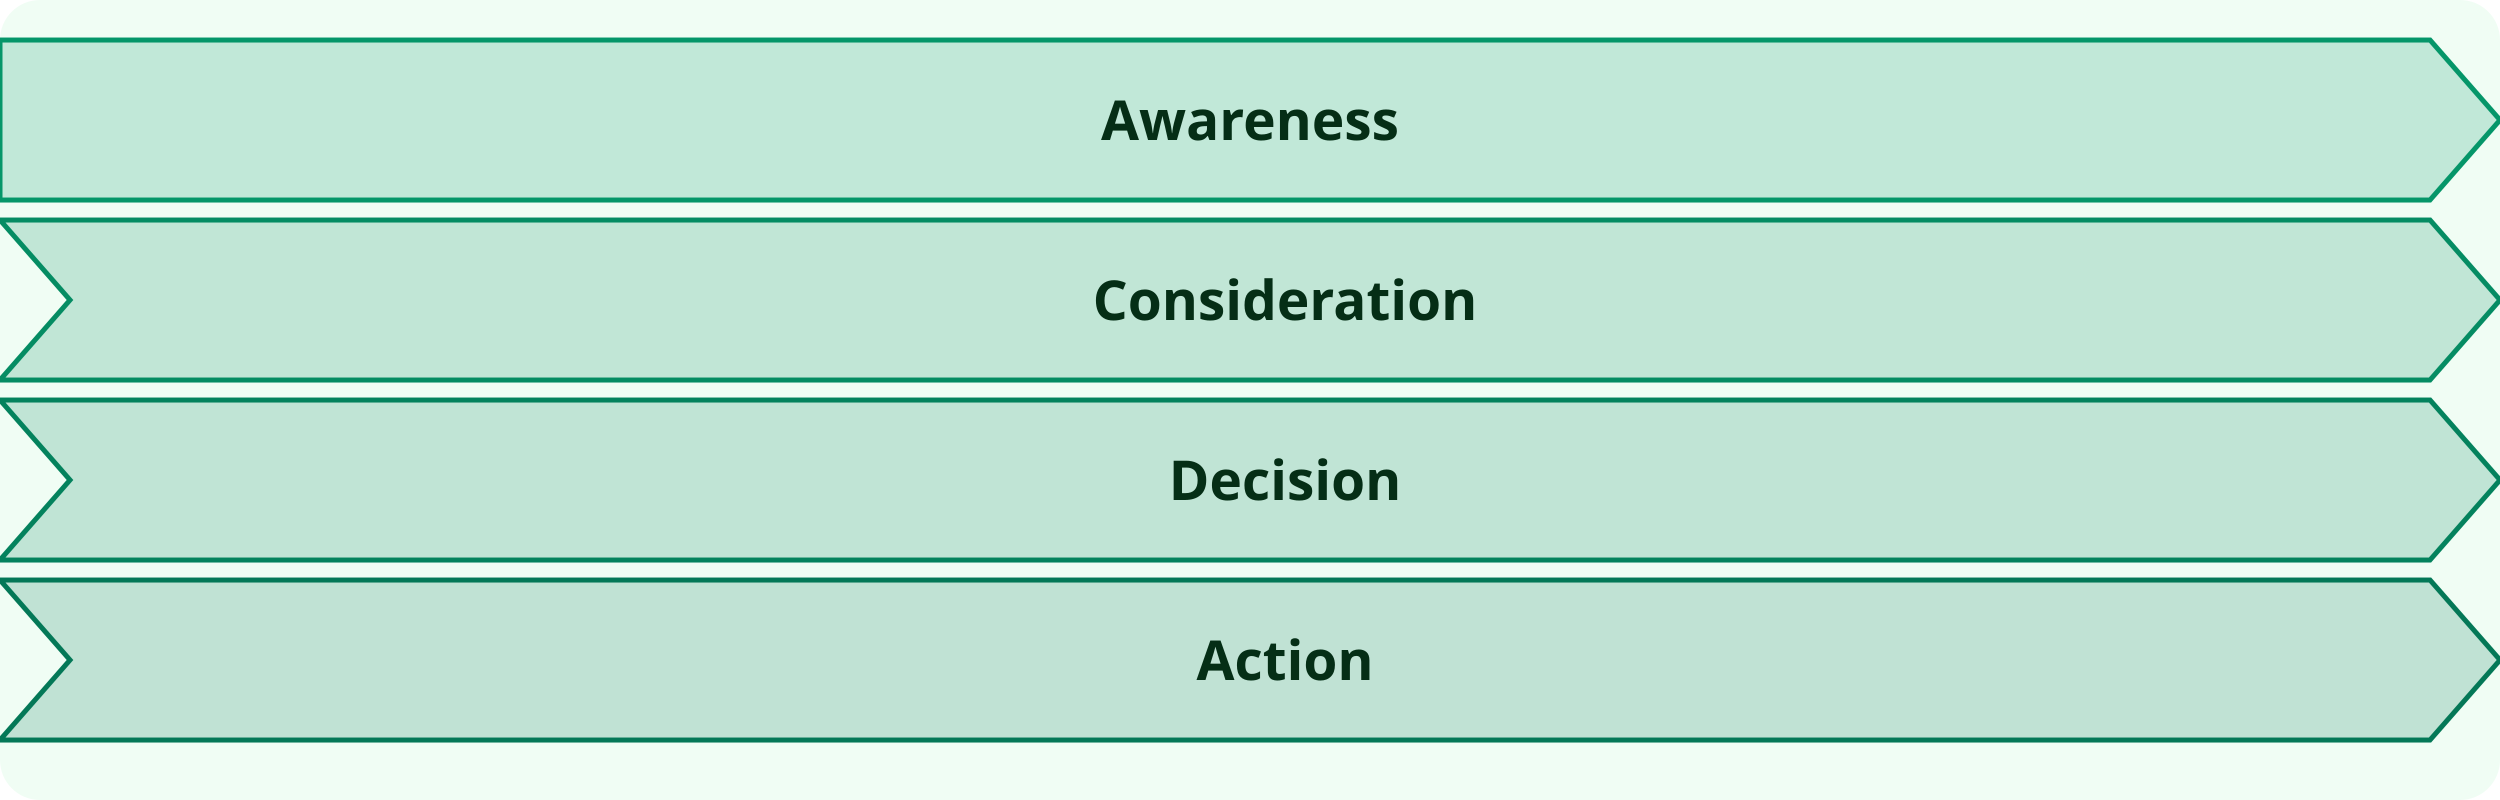
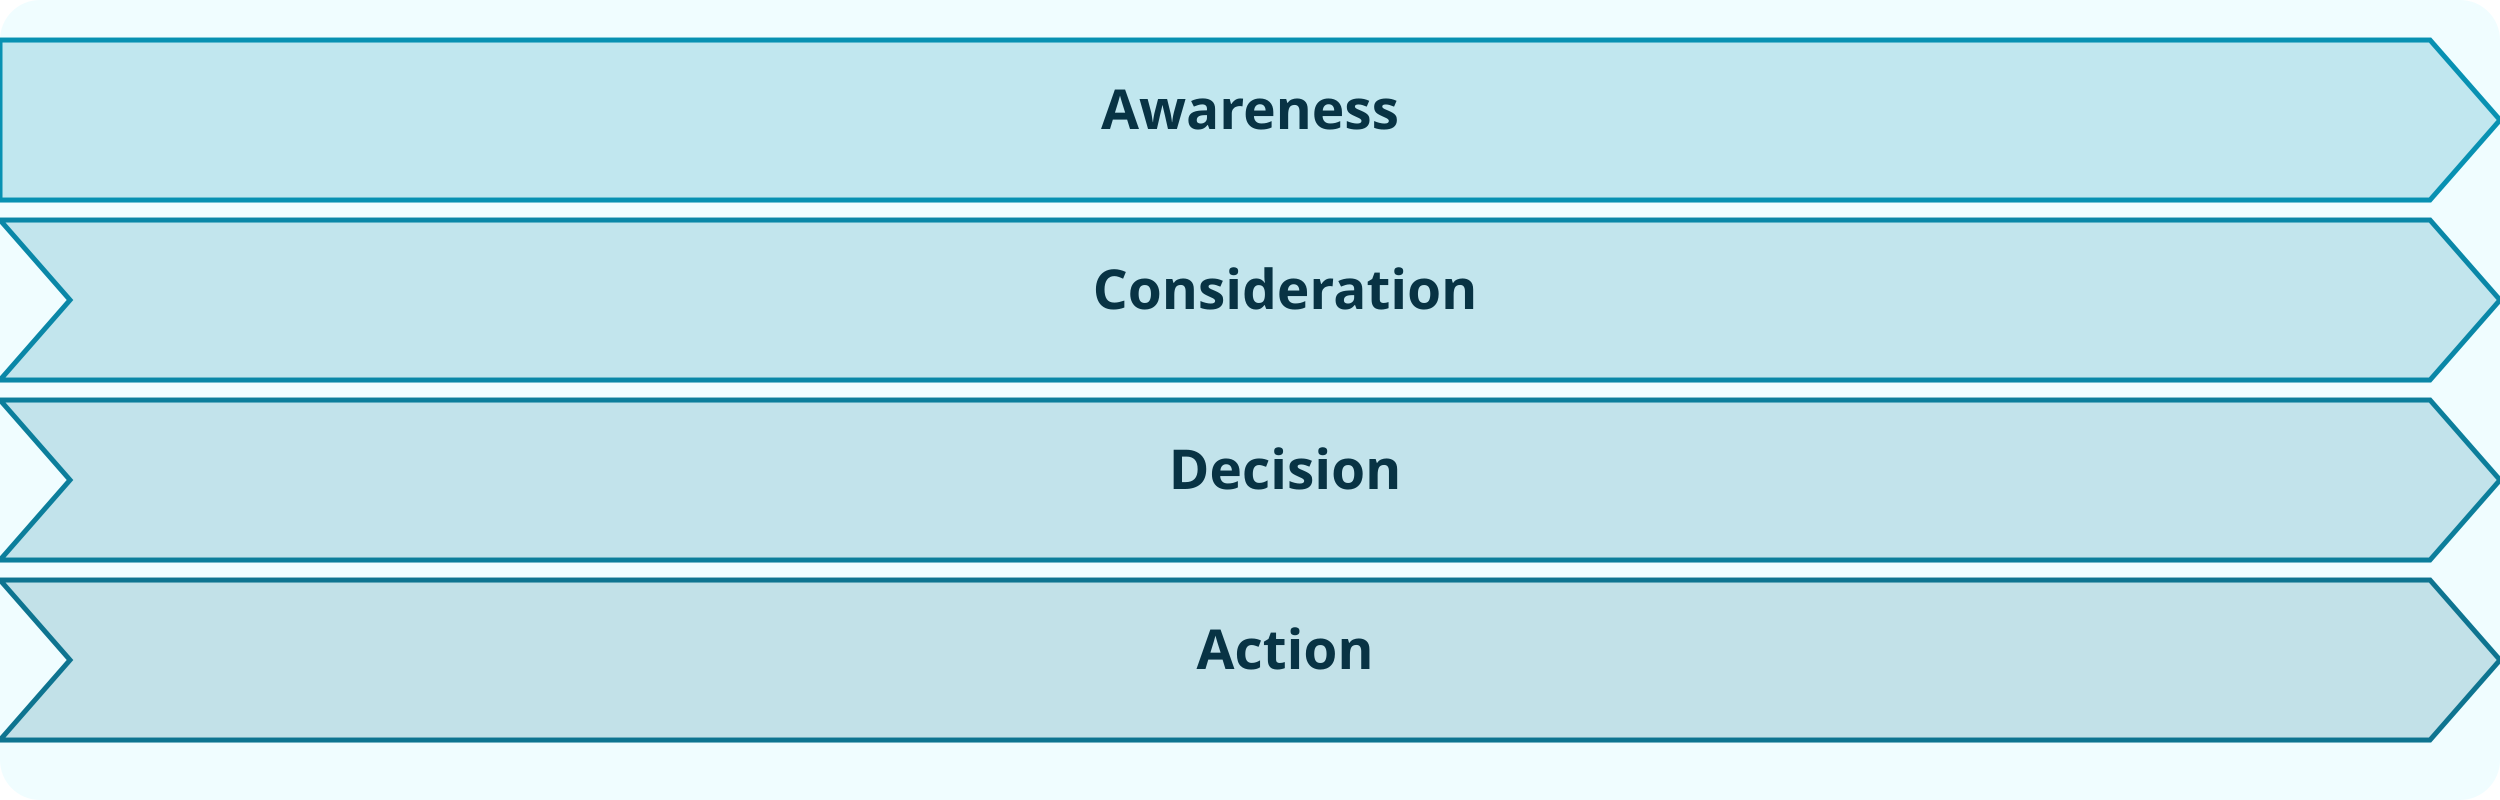
<svg xmlns="http://www.w3.org/2000/svg" data-mdart-scope="mdart-s1542i0w" viewBox="0 0 500 160" style="width:100%;height:auto">
-   <rect width="500" height="160" fill="#f0fdf4" rx="8" />
+   <rect width="500" height="160" fill="#f0fdff" rx="8" />
  <style>@keyframes mdart-s1542i0w-mdart-enter{from{opacity:0}to{opacity:1}}@keyframes mdart-s1542i0w-mdart-bar-grow{from{transform:matrix(0,0,0,1,0,0)}to{transform:matrix(1,0,0,1,0,0)}}@keyframes mdart-s1542i0w-mdart-stroke-grow{from{stroke-dashoffset:1}to{stroke-dashoffset:0}}@keyframes mdart-s1542i0w-mdart-marker-pop{from{opacity:0}to{opacity:1}}@keyframes mdart-s1542i0w-mdart-loop{0%,100%{transform:scale(1.03)}18.1%{transform:scale(1)}94.4%{transform:scale(1)}}@keyframes mdart-s1542i0w-mdart-bright-loop{0%,100%{filter:brightness(1.4) saturate(1.25) drop-shadow(0 0 6px rgba(255,255,255,.4))}18.1%{filter:brightness(1) saturate(1)}94.4%{filter:brightness(1) saturate(1)}}[data-mdart-scope="mdart-s1542i0w"] .mdart-n0{transform-box:fill-box;transform-origin:50% 50%;animation:mdart-s1542i0w-mdart-loop 9000ms ease-in-out 3876ms infinite,mdart-s1542i0w-mdart-enter 576ms ease-out 0ms 1 both}[data-mdart-scope="mdart-s1542i0w"] .mdart-n0 rect:not(.mdart-no-glow),[data-mdart-scope="mdart-s1542i0w"] .mdart-n0 circle:not(.mdart-no-glow),[data-mdart-scope="mdart-s1542i0w"] .mdart-n0 polygon:not(.mdart-no-glow),[data-mdart-scope="mdart-s1542i0w"] .mdart-n0 ellipse:not(.mdart-no-glow){animation:mdart-s1542i0w-mdart-bright-loop 9000ms ease-in-out 3876ms infinite}[data-mdart-scope="mdart-s1542i0w"] .mdart-n0 .mdart-glow-text{animation:mdart-s1542i0w-mdart-bright-loop 9000ms ease-in-out 3876ms infinite}[data-mdart-scope="mdart-s1542i0w"] .mdart-n0 .mdart-glow-stroke{animation:mdart-s1542i0w-mdart-bright-loop 9000ms ease-in-out 3876ms infinite}[data-mdart-scope="mdart-s1542i0w"] .mdart-n0 .mdart-bar-grow{transform-box:fill-box;transform-origin:left center;animation:mdart-s1542i0w-mdart-bar-grow 900ms ease-out 432ms 1 both}[data-mdart-scope="mdart-s1542i0w"] .mdart-n0 .mdart-stroke-grow{stroke-dasharray:1;stroke-dashoffset:1;animation:mdart-s1542i0w-mdart-stroke-grow 900ms ease-out 432ms 1 both}[data-mdart-scope="mdart-s1542i0w"] .mdart-n0 .mdart-marker-pop{opacity:0;animation:mdart-s1542i0w-mdart-marker-pop 180ms ease-out 1332ms 1 both}[data-mdart-scope="mdart-s1542i0w"] .mdart-arr-n0{animation:mdart-s1542i0w-mdart-enter 576ms ease-out 0ms 1 both}[data-mdart-scope="mdart-s1542i0w"] .mdart-n1{transform-box:fill-box;transform-origin:50% 50%;animation:mdart-s1542i0w-mdart-loop 9000ms ease-in-out 5676ms infinite,mdart-s1542i0w-mdart-enter 576ms ease-out 800ms 1 both}[data-mdart-scope="mdart-s1542i0w"] .mdart-n1 rect:not(.mdart-no-glow),[data-mdart-scope="mdart-s1542i0w"] .mdart-n1 circle:not(.mdart-no-glow),[data-mdart-scope="mdart-s1542i0w"] .mdart-n1 polygon:not(.mdart-no-glow),[data-mdart-scope="mdart-s1542i0w"] .mdart-n1 ellipse:not(.mdart-no-glow){animation:mdart-s1542i0w-mdart-bright-loop 9000ms ease-in-out 5676ms infinite}[data-mdart-scope="mdart-s1542i0w"] .mdart-n1 .mdart-glow-text{animation:mdart-s1542i0w-mdart-bright-loop 9000ms ease-in-out 5676ms infinite}[data-mdart-scope="mdart-s1542i0w"] .mdart-n1 .mdart-glow-stroke{animation:mdart-s1542i0w-mdart-bright-loop 9000ms ease-in-out 5676ms infinite}[data-mdart-scope="mdart-s1542i0w"] .mdart-n1 .mdart-bar-grow{transform-box:fill-box;transform-origin:left center;animation:mdart-s1542i0w-mdart-bar-grow 900ms ease-out 1232ms 1 both}[data-mdart-scope="mdart-s1542i0w"] .mdart-n1 .mdart-stroke-grow{stroke-dasharray:1;stroke-dashoffset:1;animation:mdart-s1542i0w-mdart-stroke-grow 900ms ease-out 1232ms 1 both}[data-mdart-scope="mdart-s1542i0w"] .mdart-n1 .mdart-marker-pop{opacity:0;animation:mdart-s1542i0w-mdart-marker-pop 180ms ease-out 2132ms 1 both}[data-mdart-scope="mdart-s1542i0w"] .mdart-arr-n1{animation:mdart-s1542i0w-mdart-enter 576ms ease-out 800ms 1 both}[data-mdart-scope="mdart-s1542i0w"] .mdart-n2{transform-box:fill-box;transform-origin:50% 50%;animation:mdart-s1542i0w-mdart-loop 9000ms ease-in-out 7476ms infinite,mdart-s1542i0w-mdart-enter 576ms ease-out 1600ms 1 both}[data-mdart-scope="mdart-s1542i0w"] .mdart-n2 rect:not(.mdart-no-glow),[data-mdart-scope="mdart-s1542i0w"] .mdart-n2 circle:not(.mdart-no-glow),[data-mdart-scope="mdart-s1542i0w"] .mdart-n2 polygon:not(.mdart-no-glow),[data-mdart-scope="mdart-s1542i0w"] .mdart-n2 ellipse:not(.mdart-no-glow){animation:mdart-s1542i0w-mdart-bright-loop 9000ms ease-in-out 7476ms infinite}[data-mdart-scope="mdart-s1542i0w"] .mdart-n2 .mdart-glow-text{animation:mdart-s1542i0w-mdart-bright-loop 9000ms ease-in-out 7476ms infinite}[data-mdart-scope="mdart-s1542i0w"] .mdart-n2 .mdart-glow-stroke{animation:mdart-s1542i0w-mdart-bright-loop 9000ms ease-in-out 7476ms infinite}[data-mdart-scope="mdart-s1542i0w"] .mdart-n2 .mdart-bar-grow{transform-box:fill-box;transform-origin:left center;animation:mdart-s1542i0w-mdart-bar-grow 900ms ease-out 2032ms 1 both}[data-mdart-scope="mdart-s1542i0w"] .mdart-n2 .mdart-stroke-grow{stroke-dasharray:1;stroke-dashoffset:1;animation:mdart-s1542i0w-mdart-stroke-grow 900ms ease-out 2032ms 1 both}[data-mdart-scope="mdart-s1542i0w"] .mdart-n2 .mdart-marker-pop{opacity:0;animation:mdart-s1542i0w-mdart-marker-pop 180ms ease-out 2932ms 1 both}[data-mdart-scope="mdart-s1542i0w"] .mdart-arr-n2{animation:mdart-s1542i0w-mdart-enter 576ms ease-out 1600ms 1 both}[data-mdart-scope="mdart-s1542i0w"] .mdart-n3{transform-box:fill-box;transform-origin:50% 50%;animation:mdart-s1542i0w-mdart-loop 9000ms ease-in-out 9276ms infinite,mdart-s1542i0w-mdart-enter 576ms ease-out 2400ms 1 both}[data-mdart-scope="mdart-s1542i0w"] .mdart-n3 rect:not(.mdart-no-glow),[data-mdart-scope="mdart-s1542i0w"] .mdart-n3 circle:not(.mdart-no-glow),[data-mdart-scope="mdart-s1542i0w"] .mdart-n3 polygon:not(.mdart-no-glow),[data-mdart-scope="mdart-s1542i0w"] .mdart-n3 ellipse:not(.mdart-no-glow){animation:mdart-s1542i0w-mdart-bright-loop 9000ms ease-in-out 9276ms infinite}[data-mdart-scope="mdart-s1542i0w"] .mdart-n3 .mdart-glow-text{animation:mdart-s1542i0w-mdart-bright-loop 9000ms ease-in-out 9276ms infinite}[data-mdart-scope="mdart-s1542i0w"] .mdart-n3 .mdart-glow-stroke{animation:mdart-s1542i0w-mdart-bright-loop 9000ms ease-in-out 9276ms infinite}[data-mdart-scope="mdart-s1542i0w"] .mdart-n3 .mdart-bar-grow{transform-box:fill-box;transform-origin:left center;animation:mdart-s1542i0w-mdart-bar-grow 900ms ease-out 2832ms 1 both}[data-mdart-scope="mdart-s1542i0w"] .mdart-n3 .mdart-stroke-grow{stroke-dasharray:1;stroke-dashoffset:1;animation:mdart-s1542i0w-mdart-stroke-grow 900ms ease-out 2832ms 1 both}[data-mdart-scope="mdart-s1542i0w"] .mdart-n3 .mdart-marker-pop{opacity:0;animation:mdart-s1542i0w-mdart-marker-pop 180ms ease-out 3732ms 1 both}[data-mdart-scope="mdart-s1542i0w"] .mdart-arr-n3{animation:mdart-s1542i0w-mdart-enter 576ms ease-out 2400ms 1 both}</style>
  <g class="mdart-n0">
-     <path d="M0,8 L486,8 L500,24 L486,40 L0,40 Z" fill="#05966933" stroke="#059669" stroke-width="1" />
-     <text x="250" y="28.0" text-anchor="middle" font-size="11" fill="#052e16" font-family="'Noto Sans', 'Noto Sans CJK', Inter, -apple-system, BlinkMacSystemFont, 'Segoe UI', Roboto, 'Helvetica Neue', Arial, sans-serif" font-weight="600">
-       <tspan>Awareness</tspan>
+     <path d="M0,8 L486,8 L500,24 L486,40 L0,40 Z" fill="#0891b233" stroke="#0891b2" stroke-width="1" />
+     <text x="250" y="25.8" text-anchor="middle" font-size="11" fill="#083344" font-family="'Noto Sans', 'Noto Sans CJK', Inter, -apple-system, BlinkMacSystemFont, 'Segoe UI', Roboto, 'Helvetica Neue', Arial, sans-serif" font-weight="600">
+       <tspan x="250" dy="0">Awareness</tspan>
    </text>
  </g>
  <g class="mdart-n1">
-     <path d="M0,44 L486,44 L500,60 L486,76 L0,76 L14,60 Z" fill="#058c6333" stroke="#058c63" stroke-width="1" />
-     <text x="257" y="64.0" text-anchor="middle" font-size="11" fill="#052e16" font-family="'Noto Sans', 'Noto Sans CJK', Inter, -apple-system, BlinkMacSystemFont, 'Segoe UI', Roboto, 'Helvetica Neue', Arial, sans-serif" font-weight="600">
-       <tspan>Consideration</tspan>
+     <path d="M0,44 L486,44 L500,60 L486,76 L0,76 L14,60 Z" fill="#0a87a733" stroke="#0a87a7" stroke-width="1" />
+     <text x="257" y="61.8" text-anchor="middle" font-size="11" fill="#083344" font-family="'Noto Sans', 'Noto Sans CJK', Inter, -apple-system, BlinkMacSystemFont, 'Segoe UI', Roboto, 'Helvetica Neue', Arial, sans-serif" font-weight="600">
+       <tspan x="257" dy="0">Consideration</tspan>
    </text>
  </g>
  <g class="mdart-n2">
-     <path d="M0,80 L486,80 L500,96 L486,112 L0,112 L14,96 Z" fill="#04825d33" stroke="#04825d" stroke-width="1" />
-     <text x="257" y="100.0" text-anchor="middle" font-size="11" fill="#052e16" font-family="'Noto Sans', 'Noto Sans CJK', Inter, -apple-system, BlinkMacSystemFont, 'Segoe UI', Roboto, 'Helvetica Neue', Arial, sans-serif" font-weight="600">
-       <tspan>Decision</tspan>
+     <path d="M0,80 L486,80 L500,96 L486,112 L0,112 L14,96 Z" fill="#0c7e9b33" stroke="#0c7e9b" stroke-width="1" />
+     <text x="257" y="97.8" text-anchor="middle" font-size="11" fill="#083344" font-family="'Noto Sans', 'Noto Sans CJK', Inter, -apple-system, BlinkMacSystemFont, 'Segoe UI', Roboto, 'Helvetica Neue', Arial, sans-serif" font-weight="600">
+       <tspan x="257" dy="0">Decision</tspan>
    </text>
  </g>
  <g class="mdart-n3">
-     <path d="M0,116 L486,116 L500,132 L486,148 L0,148 L14,132 Z" fill="#04785733" stroke="#047857" stroke-width="1" />
-     <text x="257" y="136.0" text-anchor="middle" font-size="11" fill="#052e16" font-family="'Noto Sans', 'Noto Sans CJK', Inter, -apple-system, BlinkMacSystemFont, 'Segoe UI', Roboto, 'Helvetica Neue', Arial, sans-serif" font-weight="600">
-       <tspan>Action</tspan>
+     <path d="M0,116 L486,116 L500,132 L486,148 L0,148 L14,132 Z" fill="#0e749033" stroke="#0e7490" stroke-width="1" />
+     <text x="257" y="133.8" text-anchor="middle" font-size="11" fill="#083344" font-family="'Noto Sans', 'Noto Sans CJK', Inter, -apple-system, BlinkMacSystemFont, 'Segoe UI', Roboto, 'Helvetica Neue', Arial, sans-serif" font-weight="600">
+       <tspan x="257" dy="0">Action</tspan>
    </text>
  </g>
</svg>
